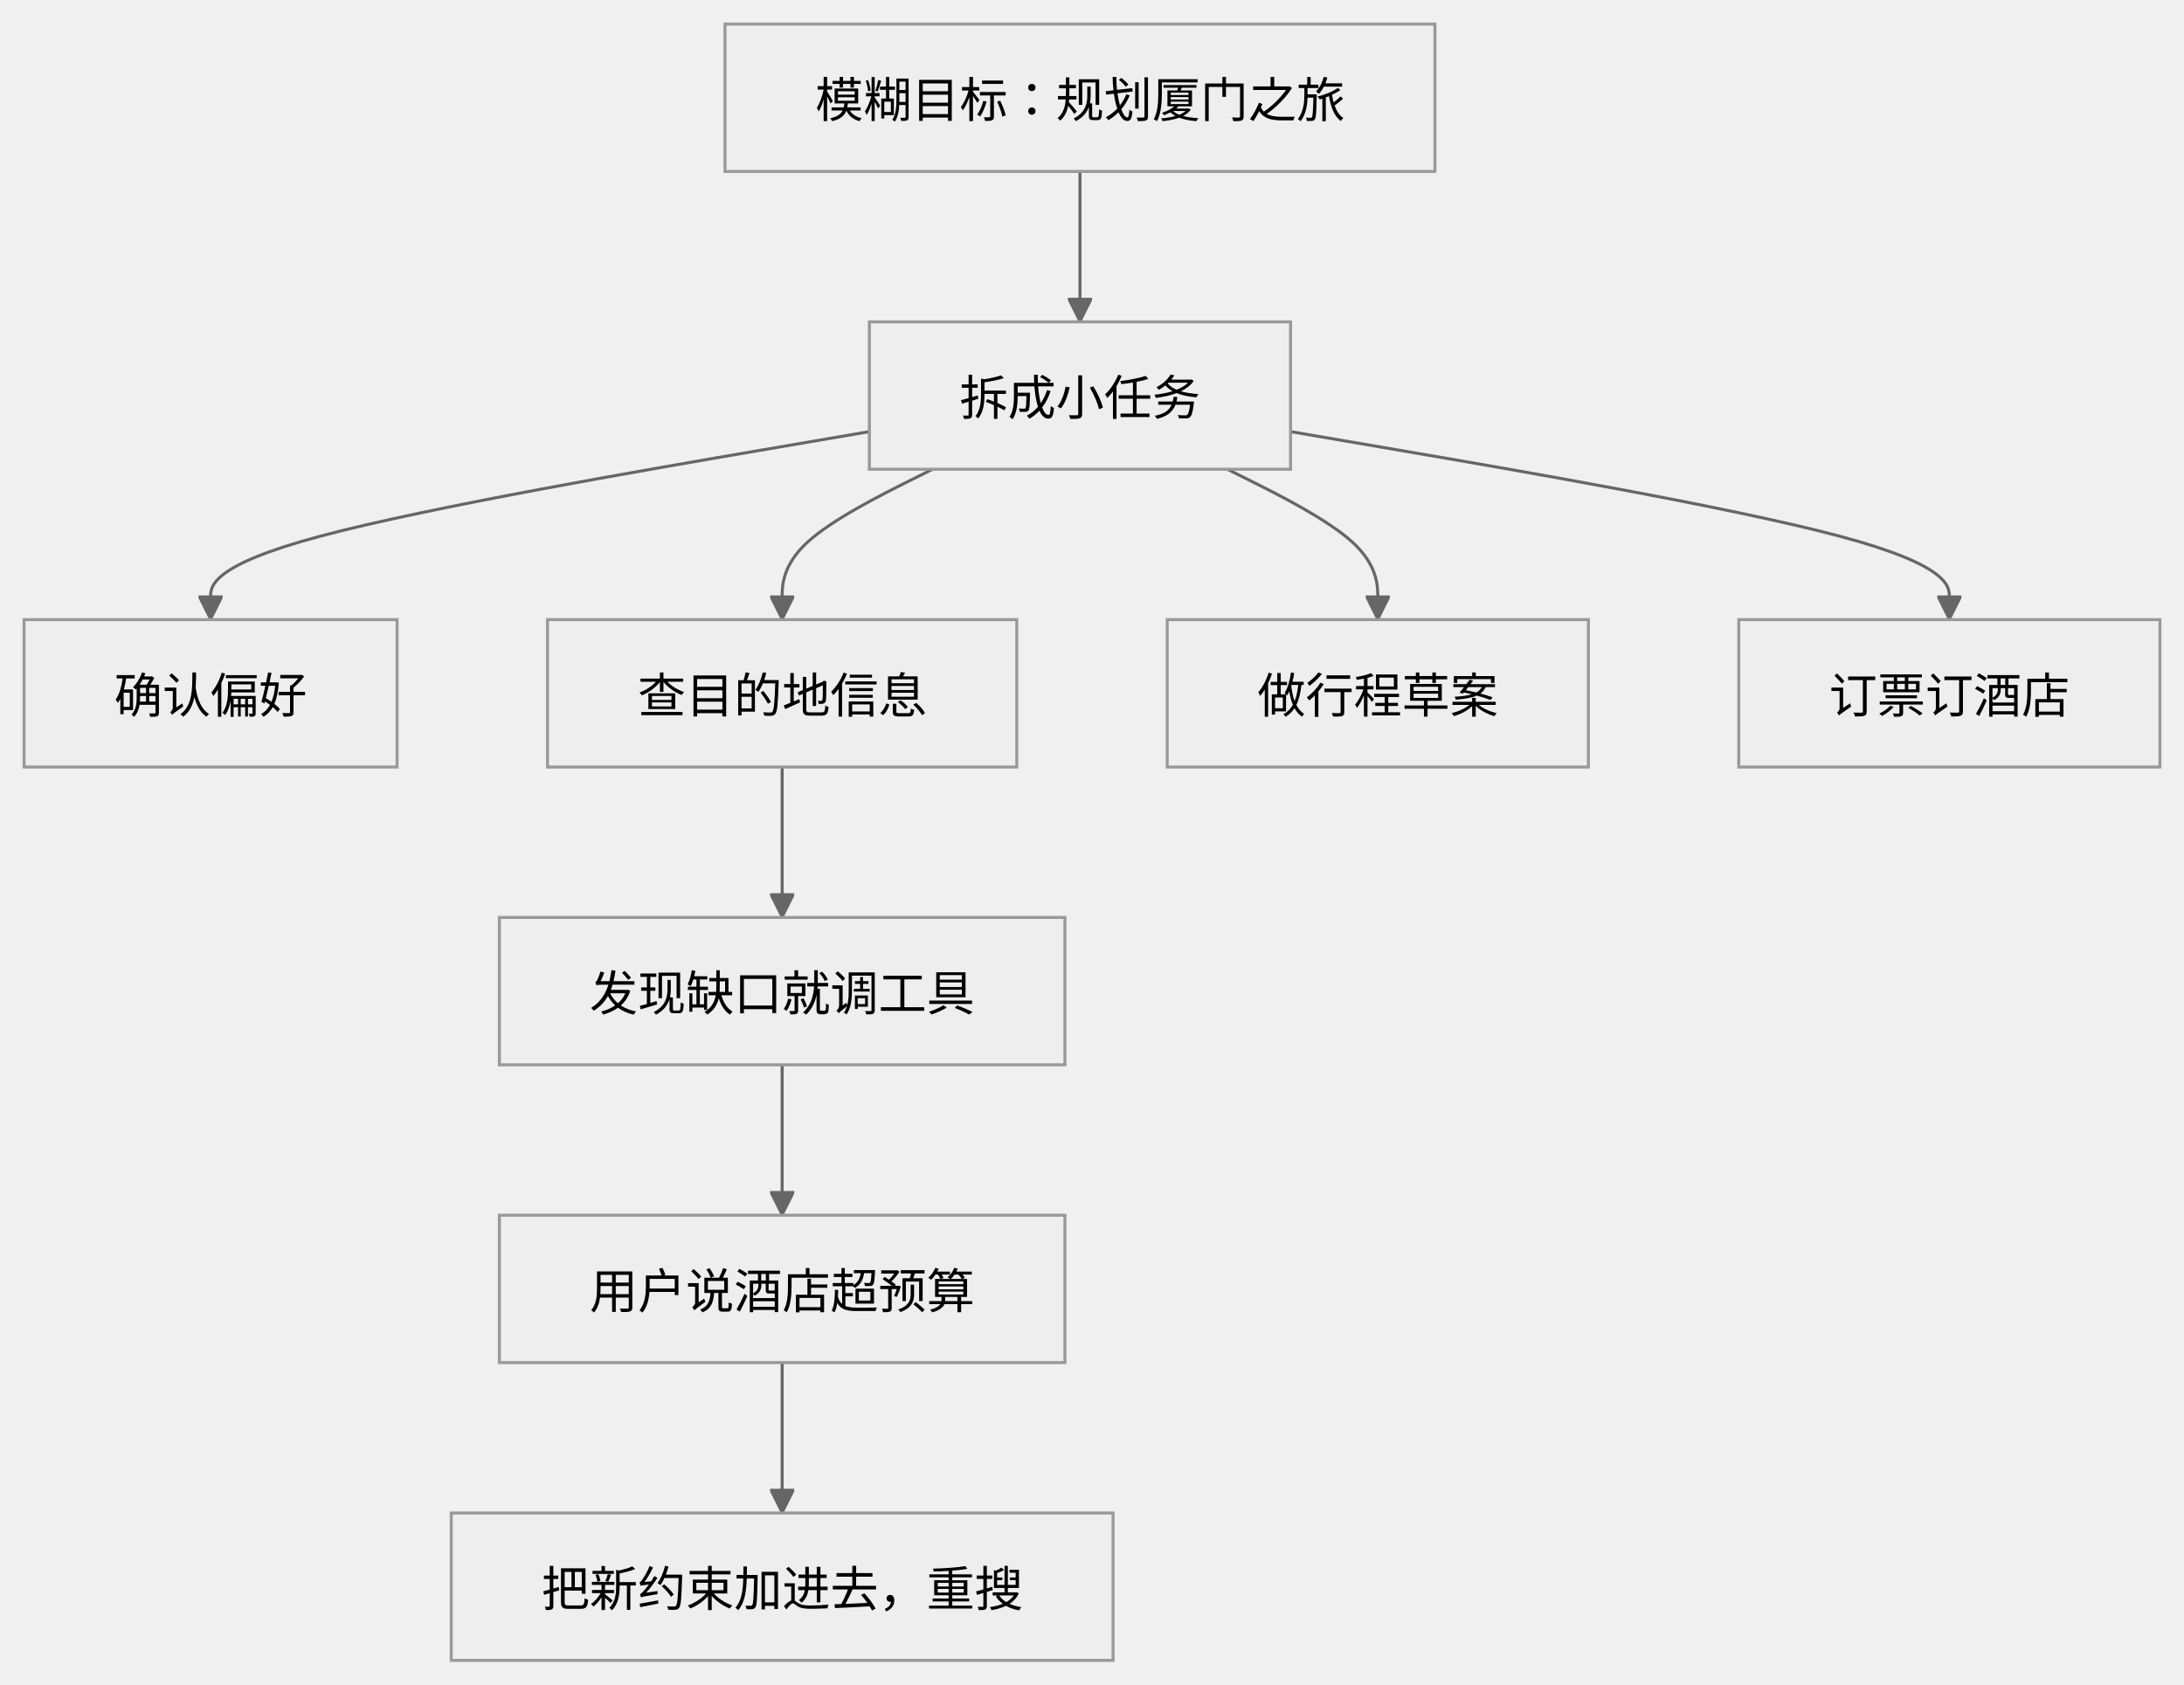
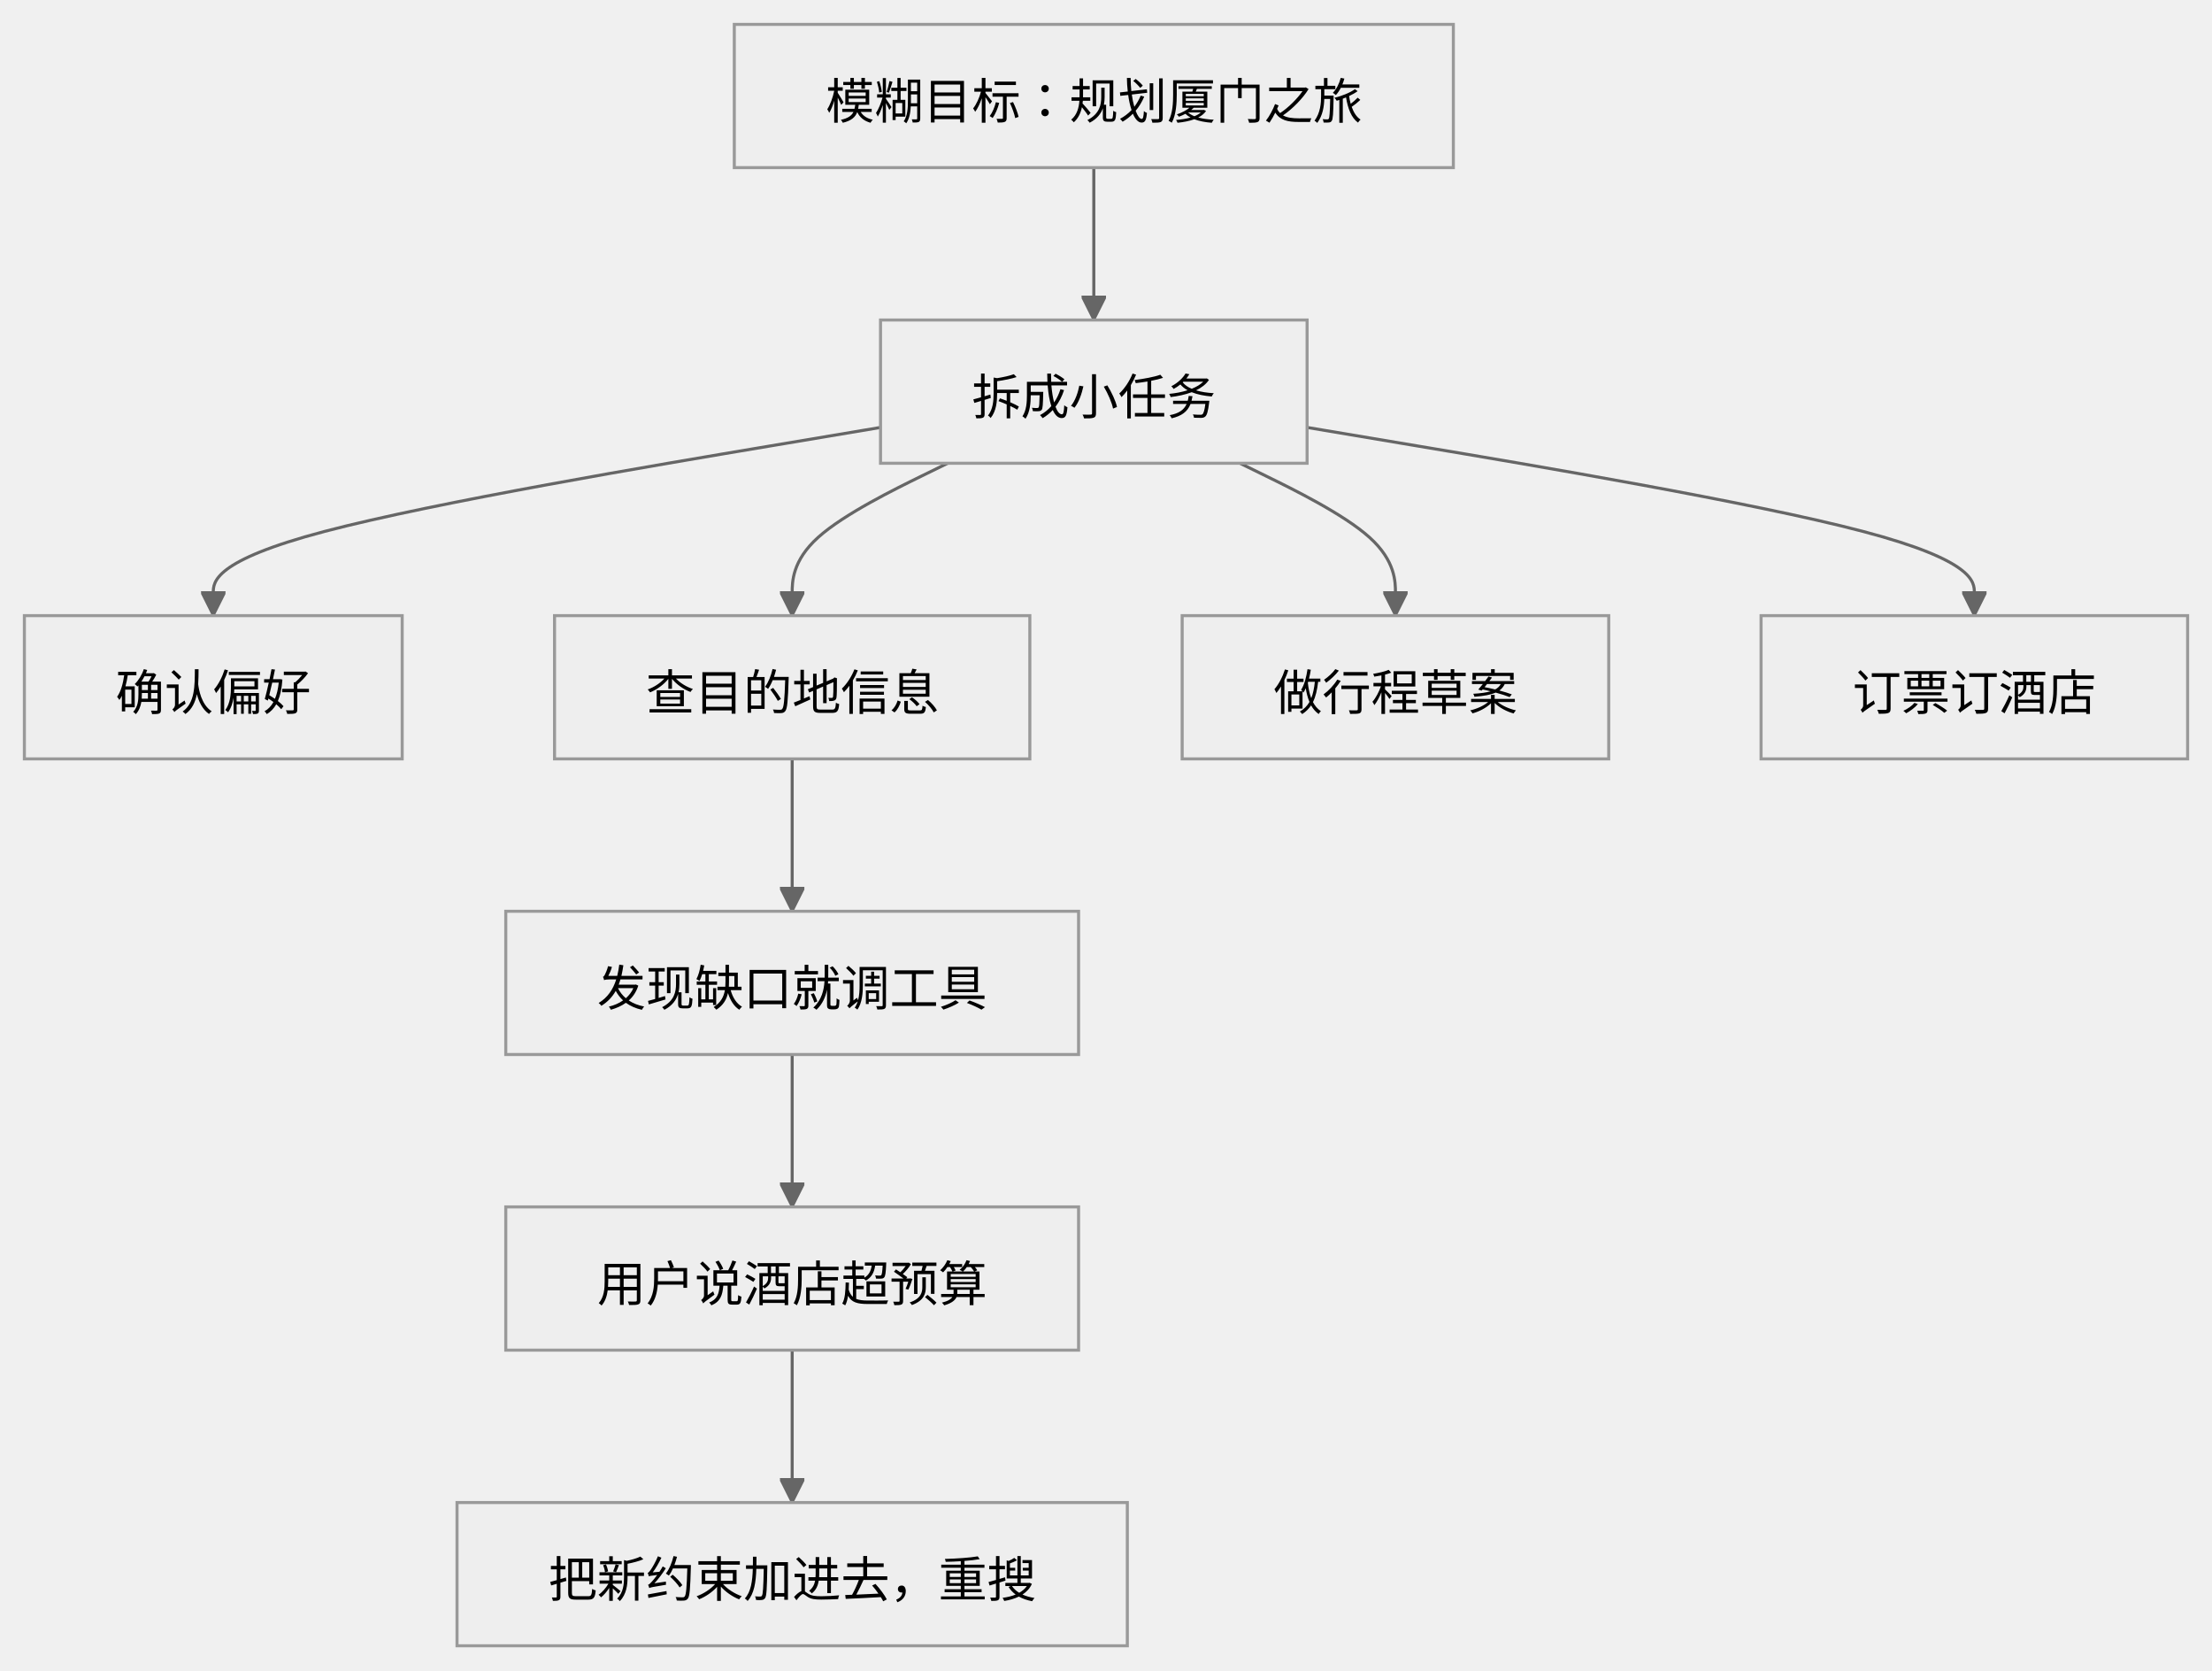
- <svg xmlns="http://www.w3.org/2000/svg" width="726" height="560" id="my-svg" class="flowchart" style="max-width: 726px; background-color: white;" viewBox="0 0 726 560" role="graphics-document document" aria-roledescription="flowchart-v2">
-   <style>#my-svg{font-family:"trebuchet ms",verdana,arial,sans-serif;font-size:16px;fill:#000000;}@keyframes edge-animation-frame{from{stroke-dashoffset:0;}}@keyframes dash{to{stroke-dashoffset:0;}}#my-svg .edge-animation-slow{stroke-dasharray:9,5!important;stroke-dashoffset:900;animation:dash 50s linear infinite;stroke-linecap:round;}#my-svg .edge-animation-fast{stroke-dasharray:9,5!important;stroke-dashoffset:900;animation:dash 20s linear infinite;stroke-linecap:round;}#my-svg .error-icon{fill:#552222;}#my-svg .error-text{fill:#552222;stroke:#552222;}#my-svg .edge-thickness-normal{stroke-width:1px;}#my-svg .edge-thickness-thick{stroke-width:3.5px;}#my-svg .edge-pattern-solid{stroke-dasharray:0;}#my-svg .edge-thickness-invisible{stroke-width:0;fill:none;}#my-svg .edge-pattern-dashed{stroke-dasharray:3;}#my-svg .edge-pattern-dotted{stroke-dasharray:2;}#my-svg .marker{fill:#666;stroke:#666;}#my-svg .marker.cross{stroke:#666;}#my-svg svg{font-family:"trebuchet ms",verdana,arial,sans-serif;font-size:16px;}#my-svg p{margin:0;}#my-svg .label{font-family:"trebuchet ms",verdana,arial,sans-serif;color:#000000;}#my-svg .cluster-label text{fill:#333;}#my-svg .cluster-label span{color:#333;}#my-svg .cluster-label span p{background-color:transparent;}#my-svg .label text,#my-svg span{fill:#000000;color:#000000;}#my-svg .node rect,#my-svg .node circle,#my-svg .node ellipse,#my-svg .node polygon,#my-svg .node path{fill:#eee;stroke:#999;stroke-width:1px;}#my-svg .rough-node .label text,#my-svg .node .label text,#my-svg .image-shape .label,#my-svg .icon-shape .label{text-anchor:middle;}#my-svg .node .katex path{fill:#000;stroke:#000;stroke-width:1px;}#my-svg .rough-node .label,#my-svg .node .label,#my-svg .image-shape .label,#my-svg .icon-shape .label{text-align:center;}#my-svg .node.clickable{cursor:pointer;}#my-svg .root .anchor path{fill:#666!important;stroke-width:0;stroke:#666;}#my-svg .arrowheadPath{fill:#333333;}#my-svg .edgePath .path{stroke:#666;stroke-width:1px;}#my-svg .flowchart-link{stroke:#666;fill:none;}#my-svg .edgeLabel{background-color:white;text-align:center;}#my-svg .edgeLabel p{background-color:white;}#my-svg .edgeLabel rect{opacity:0.5;background-color:white;fill:white;}#my-svg .labelBkg{background-color:rgba(255, 255, 255, 0.5);}#my-svg .cluster rect{fill:hsl(0, 0%, 98.922%);stroke:#707070;stroke-width:1px;}#my-svg .cluster text{fill:#333;}#my-svg .cluster span{color:#333;}#my-svg div.mermaidTooltip{position:absolute;text-align:center;max-width:200px;padding:2px;font-family:"trebuchet ms",verdana,arial,sans-serif;font-size:12px;background:hsl(-160, 0%, 93.333%);border:1px solid #707070;border-radius:2px;pointer-events:none;z-index:100;}#my-svg .flowchartTitleText{text-anchor:middle;font-size:18px;fill:#000000;}#my-svg rect.text{fill:none;stroke-width:0;}#my-svg .icon-shape,#my-svg .image-shape{background-color:white;text-align:center;}#my-svg .icon-shape p,#my-svg .image-shape p{background-color:white;padding:2px;}#my-svg .icon-shape .label rect,#my-svg .image-shape .label rect{opacity:0.5;background-color:white;fill:white;}#my-svg .label-icon{display:inline-block;height:1em;overflow:visible;vertical-align:-0.125em;}#my-svg .node .label-icon path{fill:currentColor;stroke:revert;stroke-width:revert;}#my-svg .node .neo-node{stroke:#999;}#my-svg [data-look="neo"].node rect,#my-svg [data-look="neo"].cluster rect,#my-svg [data-look="neo"].node polygon{stroke:url(#my-svg-gradient);filter:drop-shadow( 1px 2px 2px rgba(185,185,185,1));}#my-svg [data-look="neo"].node path{stroke:url(#my-svg-gradient);stroke-width:1px;}#my-svg [data-look="neo"].node .outer-path{filter:drop-shadow( 1px 2px 2px rgba(185,185,185,1));}#my-svg [data-look="neo"].node .neo-line path{stroke:#999;filter:none;}#my-svg [data-look="neo"].node circle{stroke:url(#my-svg-gradient);filter:drop-shadow( 1px 2px 2px rgba(185,185,185,1));}#my-svg [data-look="neo"].node circle .state-start{fill:#000000;}#my-svg [data-look="neo"].icon-shape .icon{fill:url(#my-svg-gradient);filter:drop-shadow( 1px 2px 2px rgba(185,185,185,1));}#my-svg [data-look="neo"].icon-shape .icon-neo path{stroke:url(#my-svg-gradient);filter:drop-shadow( 1px 2px 2px rgba(185,185,185,1));}#my-svg :root{--mermaid-font-family:"trebuchet ms",verdana,arial,sans-serif;}</style>
+ <svg xmlns="http://www.w3.org/2000/svg" width="726" height="548" id="my-svg" class="flowchart" style="max-width: 726px; background-color: white;" viewBox="0 0 726 548" role="graphics-document document" aria-roledescription="flowchart-v2">
+   <style>#my-svg{font-family:"trebuchet ms",verdana,arial,sans-serif;font-size:16px;fill:#000000;}@keyframes edge-animation-frame{from{stroke-dashoffset:0;}}@keyframes dash{to{stroke-dashoffset:0;}}#my-svg .edge-animation-slow{stroke-dasharray:9,5!important;stroke-dashoffset:900;animation:dash 50s linear infinite;stroke-linecap:round;}#my-svg .edge-animation-fast{stroke-dasharray:9,5!important;stroke-dashoffset:900;animation:dash 20s linear infinite;stroke-linecap:round;}#my-svg .error-icon{fill:#552222;}#my-svg .error-text{fill:#552222;stroke:#552222;}#my-svg .edge-thickness-normal{stroke-width:1px;}#my-svg .edge-thickness-thick{stroke-width:3.5px;}#my-svg .edge-pattern-solid{stroke-dasharray:0;}#my-svg .edge-thickness-invisible{stroke-width:0;fill:none;}#my-svg .edge-pattern-dashed{stroke-dasharray:3;}#my-svg .edge-pattern-dotted{stroke-dasharray:2;}#my-svg .marker{fill:#666;stroke:#666;}#my-svg .marker.cross{stroke:#666;}#my-svg svg{font-family:"trebuchet ms",verdana,arial,sans-serif;font-size:16px;}#my-svg p{margin:0;}#my-svg .label{font-family:"trebuchet ms",verdana,arial,sans-serif;color:#000000;}#my-svg .cluster-label text{fill:#333;}#my-svg .cluster-label span{color:#333;}#my-svg .cluster-label span p{background-color:transparent;}#my-svg .label text,#my-svg span{fill:#000000;color:#000000;}#my-svg .node rect,#my-svg .node circle,#my-svg .node ellipse,#my-svg .node polygon,#my-svg .node path{fill:#eee;stroke:#999;stroke-width:1px;}#my-svg .rough-node .label text,#my-svg .node .label text,#my-svg .image-shape .label,#my-svg .icon-shape .label{text-anchor:middle;}#my-svg .node .katex path{fill:#000;stroke:#000;stroke-width:1px;}#my-svg .rough-node .label,#my-svg .node .label,#my-svg .image-shape .label,#my-svg .icon-shape .label{text-align:center;}#my-svg .node.clickable{cursor:pointer;}#my-svg .root .anchor path{fill:#666!important;stroke-width:0;stroke:#666;}#my-svg .arrowheadPath{fill:#333333;}#my-svg .edgePath .path{stroke:#666;stroke-width:1px;}#my-svg .flowchart-link{stroke:#666;fill:none;}#my-svg .edgeLabel{background-color:white;text-align:center;}#my-svg .edgeLabel p{background-color:white;}#my-svg .edgeLabel rect{opacity:0.5;background-color:white;fill:white;}#my-svg .labelBkg{background-color:rgba(255, 255, 255, 0.5);}#my-svg .cluster rect{fill:hsl(0, 0%, 98.922%);stroke:#707070;stroke-width:1px;}#my-svg .cluster text{fill:#333;}#my-svg .cluster span{color:#333;}#my-svg div.mermaidTooltip{position:absolute;text-align:center;max-width:200px;padding:2px;font-family:"trebuchet ms",verdana,arial,sans-serif;font-size:12px;background:hsl(-160, 0%, 93.333%);border:1px solid #707070;border-radius:2px;pointer-events:none;z-index:100;}#my-svg .flowchartTitleText{text-anchor:middle;font-size:18px;fill:#000000;}#my-svg rect.text{fill:none;stroke-width:0;}#my-svg .icon-shape,#my-svg .image-shape{background-color:white;text-align:center;}#my-svg .icon-shape p,#my-svg .image-shape p{background-color:white;padding:2px;}#my-svg .icon-shape .label rect,#my-svg .image-shape .label rect{opacity:0.5;background-color:white;fill:white;}#my-svg .label-icon{display:inline-block;height:1em;overflow:visible;vertical-align:-0.125em;}#my-svg .node .label-icon path{fill:currentColor;stroke:revert;stroke-width:revert;}#my-svg .node .neo-node{stroke:#999;}#my-svg [data-look="neo"].node rect,#my-svg [data-look="neo"].cluster rect,#my-svg [data-look="neo"].node polygon{stroke:url(#my-svg-gradient);filter:drop-shadow( 1px 2px 2px rgba(185,185,185,1));}#my-svg [data-look="neo"].swimlane.cluster rect{filter:none;}#my-svg [data-look="neo"].node path{stroke:url(#my-svg-gradient);stroke-width:1px;}#my-svg [data-look="neo"].node .outer-path{filter:drop-shadow( 1px 2px 2px rgba(185,185,185,1));}#my-svg [data-look="neo"].node .neo-line path{stroke:#999;filter:none;}#my-svg [data-look="neo"].node circle{stroke:url(#my-svg-gradient);filter:drop-shadow( 1px 2px 2px rgba(185,185,185,1));}#my-svg [data-look="neo"].node circle .state-start{fill:#000000;}#my-svg [data-look="neo"].icon-shape .icon{fill:url(#my-svg-gradient);filter:drop-shadow( 1px 2px 2px rgba(185,185,185,1));}#my-svg [data-look="neo"].icon-shape .icon-neo path{stroke:url(#my-svg-gradient);filter:drop-shadow( 1px 2px 2px rgba(185,185,185,1));}#my-svg :root{--mermaid-font-family:"trebuchet ms",verdana,arial,sans-serif;}</style>
  <g>
    <marker id="my-svg_flowchart-v2-pointEnd" class="marker flowchart-v2" viewBox="0 0 10 10" refX="5" refY="5" markerUnits="userSpaceOnUse" markerWidth="8" markerHeight="8" orient="auto">
      <path d="M 0 0 L 10 5 L 0 10 z" class="arrowMarkerPath" style="stroke-width: 1; stroke-dasharray: 1, 0;" />
    </marker>
    <marker id="my-svg_flowchart-v2-pointStart" class="marker flowchart-v2" viewBox="0 0 10 10" refX="4.5" refY="5" markerUnits="userSpaceOnUse" markerWidth="8" markerHeight="8" orient="auto">
      <path d="M 0 5 L 10 10 L 10 0 z" class="arrowMarkerPath" style="stroke-width: 1; stroke-dasharray: 1, 0;" />
    </marker>
    <marker id="my-svg_flowchart-v2-pointEnd-margin" class="marker flowchart-v2" viewBox="0 0 11.5 14" refX="11.5" refY="7" markerUnits="userSpaceOnUse" markerWidth="10.5" markerHeight="14" orient="auto">
      <path d="M 0 0 L 11.5 7 L 0 14 z" class="arrowMarkerPath" style="stroke-width: 0; stroke-dasharray: 1, 0;" />
    </marker>
    <marker id="my-svg_flowchart-v2-pointStart-margin" class="marker flowchart-v2" viewBox="0 0 11.5 14" refX="1" refY="7" markerUnits="userSpaceOnUse" markerWidth="11.5" markerHeight="14" orient="auto">
      <polygon points="0,7 11.5,14 11.5,0" class="arrowMarkerPath" style="stroke-width: 0; stroke-dasharray: 1, 0;" />
    </marker>
    <marker id="my-svg_flowchart-v2-circleEnd" class="marker flowchart-v2" viewBox="0 0 10 10" refX="11" refY="5" markerUnits="userSpaceOnUse" markerWidth="11" markerHeight="11" orient="auto">
      <circle cx="5" cy="5" r="5" class="arrowMarkerPath" style="stroke-width: 1; stroke-dasharray: 1, 0;" />
    </marker>
    <marker id="my-svg_flowchart-v2-circleStart" class="marker flowchart-v2" viewBox="0 0 10 10" refX="-1" refY="5" markerUnits="userSpaceOnUse" markerWidth="11" markerHeight="11" orient="auto">
      <circle cx="5" cy="5" r="5" class="arrowMarkerPath" style="stroke-width: 1; stroke-dasharray: 1, 0;" />
    </marker>
    <marker id="my-svg_flowchart-v2-circleEnd-margin" class="marker flowchart-v2" viewBox="0 0 10 10" refY="5" refX="12.25" markerUnits="userSpaceOnUse" markerWidth="14" markerHeight="14" orient="auto">
      <circle cx="5" cy="5" r="5" class="arrowMarkerPath" style="stroke-width: 0; stroke-dasharray: 1, 0;" />
    </marker>
    <marker id="my-svg_flowchart-v2-circleStart-margin" class="marker flowchart-v2" viewBox="0 0 10 10" refX="-2" refY="5" markerUnits="userSpaceOnUse" markerWidth="14" markerHeight="14" orient="auto">
      <circle cx="5" cy="5" r="5" class="arrowMarkerPath" style="stroke-width: 0; stroke-dasharray: 1, 0;" />
    </marker>
    <marker id="my-svg_flowchart-v2-crossEnd" class="marker cross flowchart-v2" viewBox="0 0 11 11" refX="12" refY="5.2" markerUnits="userSpaceOnUse" markerWidth="11" markerHeight="11" orient="auto">
      <path d="M 1,1 l 9,9 M 10,1 l -9,9" class="arrowMarkerPath" style="stroke-width: 2; stroke-dasharray: 1, 0;" />
    </marker>
    <marker id="my-svg_flowchart-v2-crossStart" class="marker cross flowchart-v2" viewBox="0 0 11 11" refX="-1" refY="5.2" markerUnits="userSpaceOnUse" markerWidth="11" markerHeight="11" orient="auto">
      <path d="M 1,1 l 9,9 M 10,1 l -9,9" class="arrowMarkerPath" style="stroke-width: 2; stroke-dasharray: 1, 0;" />
    </marker>
    <marker id="my-svg_flowchart-v2-crossEnd-margin" class="marker cross flowchart-v2" viewBox="0 0 15 15" refX="17.7" refY="7.5" markerUnits="userSpaceOnUse" markerWidth="12" markerHeight="12" orient="auto">
      <path d="M 1,1 L 14,14 M 1,14 L 14,1" class="arrowMarkerPath" style="stroke-width: 2.5;" />
    </marker>
    <marker id="my-svg_flowchart-v2-crossStart-margin" class="marker cross flowchart-v2" viewBox="0 0 15 15" refX="-3.5" refY="7.5" markerUnits="userSpaceOnUse" markerWidth="12" markerHeight="12" orient="auto">
      <path d="M 1,1 L 14,14 M 1,14 L 14,1" class="arrowMarkerPath" style="stroke-width: 2.5; stroke-dasharray: 1, 0;" />
    </marker>
    <g class="root">
      <g class="clusters" />
      <g class="edgePaths">
-         <path d="M359,57L359,61.167C359,65.333,359,73.667,359,81.333C359,89,359,96,359,99.5L359,103" id="my-svg-L_G_P_0" class="edge-thickness-normal edge-pattern-solid edge-thickness-normal edge-pattern-solid flowchart-link" style=";" data-edge="true" data-et="edge" data-id="L_G_P_0" data-points="W3sieCI6MzU5LCJ5Ijo1N30seyJ4IjozNTksInkiOjgyfSx7IngiOjM1OSwieSI6MTA3fV0=" data-look="classic" marker-end="url(#my-svg_flowchart-v2-pointEnd)" />
-         <path d="M289,143.49L252.5,149.741C216,155.993,143,168.497,106.5,178.248C70,188,70,195,70,198.5L70,202" id="my-svg-L_P_P1_0" class="edge-thickness-normal edge-pattern-solid edge-thickness-normal edge-pattern-solid flowchart-link" style=";" data-edge="true" data-et="edge" data-id="L_P_P1_0" data-points="W3sieCI6Mjg5LCJ5IjoxNDMuNDg5NjE5Mzc3MTYyNjN9LHsieCI6NzAsInkiOjE4MX0seyJ4Ijo3MCwieSI6MjA2fV0=" data-look="classic" marker-end="url(#my-svg_flowchart-v2-pointEnd)" />
-         <path d="M310,156L301.667,160.167C293.333,164.333,276.667,172.667,268.333,180.333C260,188,260,195,260,198.5L260,202" id="my-svg-L_P_P2_0" class="edge-thickness-normal edge-pattern-solid edge-thickness-normal edge-pattern-solid flowchart-link" style=";" data-edge="true" data-et="edge" data-id="L_P_P2_0" data-points="W3sieCI6MzEwLCJ5IjoxNTZ9LHsieCI6MjYwLCJ5IjoxODF9LHsieCI6MjYwLCJ5IjoyMDZ9XQ==" data-look="classic" marker-end="url(#my-svg_flowchart-v2-pointEnd)" />
-         <path d="M408,156L416.333,160.167C424.667,164.333,441.333,172.667,449.667,180.333C458,188,458,195,458,198.5L458,202" id="my-svg-L_P_P3_0" class="edge-thickness-normal edge-pattern-solid edge-thickness-normal edge-pattern-solid flowchart-link" style=";" data-edge="true" data-et="edge" data-id="L_P_P3_0" data-points="W3sieCI6NDA4LCJ5IjoxNTZ9LHsieCI6NDU4LCJ5IjoxODF9LHsieCI6NDU4LCJ5IjoyMDZ9XQ==" data-look="classic" marker-end="url(#my-svg_flowchart-v2-pointEnd)" />
-         <path d="M429,143.49L465.5,149.741C502,155.993,575,168.497,611.5,178.248C648,188,648,195,648,198.5L648,202" id="my-svg-L_P_P4_0" class="edge-thickness-normal edge-pattern-solid edge-thickness-normal edge-pattern-solid flowchart-link" style=";" data-edge="true" data-et="edge" data-id="L_P_P4_0" data-points="W3sieCI6NDI5LCJ5IjoxNDMuNDg5NjE5Mzc3MTYyNjN9LHsieCI6NjQ4LCJ5IjoxODF9LHsieCI6NjQ4LCJ5IjoyMDZ9XQ==" data-look="classic" marker-end="url(#my-svg_flowchart-v2-pointEnd)" />
-         <path d="M260,255L260,259.167C260,263.333,260,271.667,260,279.333C260,287,260,294,260,297.5L260,301" id="my-svg-L_P2_T_0" class="edge-thickness-normal edge-pattern-solid edge-thickness-normal edge-pattern-solid flowchart-link" style=";" data-edge="true" data-et="edge" data-id="L_P2_T_0" data-points="W3sieCI6MjYwLCJ5IjoyNTV9LHsieCI6MjYwLCJ5IjoyODB9LHsieCI6MjYwLCJ5IjozMDV9XQ==" data-look="classic" marker-end="url(#my-svg_flowchart-v2-pointEnd)" />
-         <path d="M260,354L260,358.167C260,362.333,260,370.667,260,378.333C260,386,260,393,260,396.5L260,400" id="my-svg-L_T_F_0" class="edge-thickness-normal edge-pattern-solid edge-thickness-normal edge-pattern-solid flowchart-link" style=";" data-edge="true" data-et="edge" data-id="L_T_F_0" data-points="W3sieCI6MjYwLCJ5IjozNTR9LHsieCI6MjYwLCJ5IjozNzl9LHsieCI6MjYwLCJ5Ijo0MDR9XQ==" data-look="classic" marker-end="url(#my-svg_flowchart-v2-pointEnd)" />
-         <path d="M260,453L260,457.167C260,461.333,260,469.667,260,477.333C260,485,260,492,260,495.5L260,499" id="my-svg-L_F_R_0" class="edge-thickness-normal edge-pattern-solid edge-thickness-normal edge-pattern-solid flowchart-link" style=";" data-edge="true" data-et="edge" data-id="L_F_R_0" data-points="W3sieCI6MjYwLCJ5Ijo0NTN9LHsieCI6MjYwLCJ5Ijo0Nzh9LHsieCI6MjYwLCJ5Ijo1MDN9XQ==" data-look="classic" marker-end="url(#my-svg_flowchart-v2-pointEnd)" />
+         <path d="M359,55L359,59.167C359,63.333,359,71.667,359,79.333C359,87,359,94,359,97.5L359,101" id="my-svg-L_G_P_0" class="edge-thickness-normal edge-pattern-solid edge-thickness-normal edge-pattern-solid flowchart-link" style=";" data-edge="true" data-et="edge" data-id="L_G_P_0" data-points="W3sieCI6MzU5LCJ5Ijo1NX0seyJ4IjozNTksInkiOjgwfSx7IngiOjM1OSwieSI6MTA1fV0=" data-look="classic" marker-end="url(#my-svg_flowchart-v2-pointEnd)" />
+         <path d="M289,140.247L252.5,146.373C216,152.498,143,164.749,106.5,174.375C70,184,70,191,70,194.5L70,198" id="my-svg-L_P_P1_0" class="edge-thickness-normal edge-pattern-solid edge-thickness-normal edge-pattern-solid flowchart-link" style=";" data-edge="true" data-et="edge" data-id="L_P_P1_0" data-points="W3sieCI6Mjg5LCJ5IjoxNDAuMjQ3NDA0ODQ0MjkwNjZ9LHsieCI6NzAsInkiOjE3N30seyJ4Ijo3MCwieSI6MjAyfV0=" data-look="classic" marker-end="url(#my-svg_flowchart-v2-pointEnd)" />
+         <path d="M311.031,152L302.526,156.167C294.021,160.333,277.01,168.667,268.505,176.333C260,184,260,191,260,194.5L260,198" id="my-svg-L_P_P2_0" class="edge-thickness-normal edge-pattern-solid edge-thickness-normal edge-pattern-solid flowchart-link" style=";" data-edge="true" data-et="edge" data-id="L_P_P2_0" data-points="W3sieCI6MzExLjAzMDkyNzgzNTA1MTU2LCJ5IjoxNTJ9LHsieCI6MjYwLCJ5IjoxNzd9LHsieCI6MjYwLCJ5IjoyMDJ9XQ==" data-look="classic" marker-end="url(#my-svg_flowchart-v2-pointEnd)" />
+         <path d="M406.969,152L415.474,156.167C423.979,160.333,440.99,168.667,449.495,176.333C458,184,458,191,458,194.5L458,198" id="my-svg-L_P_P3_0" class="edge-thickness-normal edge-pattern-solid edge-thickness-normal edge-pattern-solid flowchart-link" style=";" data-edge="true" data-et="edge" data-id="L_P_P3_0" data-points="W3sieCI6NDA2Ljk2OTA3MjE2NDk0ODQ0LCJ5IjoxNTJ9LHsieCI6NDU4LCJ5IjoxNzd9LHsieCI6NDU4LCJ5IjoyMDJ9XQ==" data-look="classic" marker-end="url(#my-svg_flowchart-v2-pointEnd)" />
+         <path d="M429,140.247L465.5,146.373C502,152.498,575,164.749,611.5,174.375C648,184,648,191,648,194.5L648,198" id="my-svg-L_P_P4_0" class="edge-thickness-normal edge-pattern-solid edge-thickness-normal edge-pattern-solid flowchart-link" style=";" data-edge="true" data-et="edge" data-id="L_P_P4_0" data-points="W3sieCI6NDI5LCJ5IjoxNDAuMjQ3NDA0ODQ0MjkwNjZ9LHsieCI6NjQ4LCJ5IjoxNzd9LHsieCI6NjQ4LCJ5IjoyMDJ9XQ==" data-look="classic" marker-end="url(#my-svg_flowchart-v2-pointEnd)" />
+         <path d="M260,249L260,253.167C260,257.333,260,265.667,260,273.333C260,281,260,288,260,291.5L260,295" id="my-svg-L_P2_T_0" class="edge-thickness-normal edge-pattern-solid edge-thickness-normal edge-pattern-solid flowchart-link" style=";" data-edge="true" data-et="edge" data-id="L_P2_T_0" data-points="W3sieCI6MjYwLCJ5IjoyNDl9LHsieCI6MjYwLCJ5IjoyNzR9LHsieCI6MjYwLCJ5IjoyOTl9XQ==" data-look="classic" marker-end="url(#my-svg_flowchart-v2-pointEnd)" />
+         <path d="M260,346L260,350.167C260,354.333,260,362.667,260,370.333C260,378,260,385,260,388.5L260,392" id="my-svg-L_T_F_0" class="edge-thickness-normal edge-pattern-solid edge-thickness-normal edge-pattern-solid flowchart-link" style=";" data-edge="true" data-et="edge" data-id="L_T_F_0" data-points="W3sieCI6MjYwLCJ5IjozNDZ9LHsieCI6MjYwLCJ5IjozNzF9LHsieCI6MjYwLCJ5IjozOTZ9XQ==" data-look="classic" marker-end="url(#my-svg_flowchart-v2-pointEnd)" />
+         <path d="M260,443L260,447.167C260,451.333,260,459.667,260,467.333C260,475,260,482,260,485.5L260,489" id="my-svg-L_F_R_0" class="edge-thickness-normal edge-pattern-solid edge-thickness-normal edge-pattern-solid flowchart-link" style=";" data-edge="true" data-et="edge" data-id="L_F_R_0" data-points="W3sieCI6MjYwLCJ5Ijo0NDN9LHsieCI6MjYwLCJ5Ijo0Njh9LHsieCI6MjYwLCJ5Ijo0OTN9XQ==" data-look="classic" marker-end="url(#my-svg_flowchart-v2-pointEnd)" />
      </g>
      <g class="edgeLabels">
        <g class="edgeLabel">
          <g class="label" data-id="L_G_P_0" transform="translate(0, 0)">
            <text y="-10.1" text-anchor="middle">
              <tspan class="text-outer-tspan row" x="0" y="-0.1em" dy="1.1em" text-anchor="middle" />
            </text>
          </g>
        </g>
        <g>
          <rect class="background" style="stroke: none" />
        </g>
        <g class="edgeLabel">
          <g class="label" data-id="L_P_P1_0" transform="translate(0, 0)">
            <text y="-10.1" text-anchor="middle">
              <tspan class="text-outer-tspan row" x="0" y="-0.1em" dy="1.1em" text-anchor="middle" />
            </text>
          </g>
        </g>
        <g>
          <rect class="background" style="stroke: none" />
        </g>
        <g class="edgeLabel">
          <g class="label" data-id="L_P_P2_0" transform="translate(0, 0)">
            <text y="-10.1" text-anchor="middle">
              <tspan class="text-outer-tspan row" x="0" y="-0.1em" dy="1.1em" text-anchor="middle" />
            </text>
          </g>
        </g>
        <g>
          <rect class="background" style="stroke: none" />
        </g>
        <g class="edgeLabel">
          <g class="label" data-id="L_P_P3_0" transform="translate(0, 0)">
            <text y="-10.1" text-anchor="middle">
              <tspan class="text-outer-tspan row" x="0" y="-0.1em" dy="1.1em" text-anchor="middle" />
            </text>
          </g>
        </g>
        <g>
          <rect class="background" style="stroke: none" />
        </g>
        <g class="edgeLabel">
          <g class="label" data-id="L_P_P4_0" transform="translate(0, 0)">
            <text y="-10.1" text-anchor="middle">
              <tspan class="text-outer-tspan row" x="0" y="-0.1em" dy="1.1em" text-anchor="middle" />
            </text>
          </g>
        </g>
        <g>
          <rect class="background" style="stroke: none" />
        </g>
        <g class="edgeLabel">
          <g class="label" data-id="L_P2_T_0" transform="translate(0, 0)">
            <text y="-10.1" text-anchor="middle">
              <tspan class="text-outer-tspan row" x="0" y="-0.1em" dy="1.1em" text-anchor="middle" />
            </text>
          </g>
        </g>
        <g>
          <rect class="background" style="stroke: none" />
        </g>
        <g class="edgeLabel">
          <g class="label" data-id="L_T_F_0" transform="translate(0, 0)">
            <text y="-10.1" text-anchor="middle">
              <tspan class="text-outer-tspan row" x="0" y="-0.1em" dy="1.1em" text-anchor="middle" />
            </text>
          </g>
        </g>
        <g>
          <rect class="background" style="stroke: none" />
        </g>
        <g class="edgeLabel">
          <g class="label" data-id="L_F_R_0" transform="translate(0, 0)">
            <text y="-10.1" text-anchor="middle">
              <tspan class="text-outer-tspan row" x="0" y="-0.1em" dy="1.1em" text-anchor="middle" />
            </text>
          </g>
        </g>
        <g>
          <rect class="background" style="stroke: none" />
        </g>
      </g>
      <g class="nodes">
-         <g class="node default" id="my-svg-flowchart-G-0" data-look="classic" transform="translate(359, 32.5)">
-           <rect class="basic label-container" style="" x="-118" y="-24.5" width="236" height="49" />
-           <g class="label" style="" transform="translate(0, -9.5)">
+         <g class="node default" id="my-svg-flowchart-G-0" data-look="classic" transform="translate(359, 31.5)">
+           <rect class="basic label-container" style="" x="-118" y="-23.5" width="236" height="47" />
+           <g class="label" style="" transform="translate(0, -8.5)">
            <rect />
            <g>
              <rect class="background" style="stroke: none" />
              <text y="-10.1" style="">
                <tspan class="text-outer-tspan row" x="0" y="-0.1em" dy="1.1em">
                  <tspan font-style="normal" class="text-inner-tspan" font-weight="normal">模糊目标：规划厦门之旅</tspan>
                </tspan>
              </text>
            </g>
          </g>
        </g>
-         <g class="node default" id="my-svg-flowchart-P-1" data-look="classic" transform="translate(359, 131.5)">
-           <rect class="basic label-container" style="" x="-70" y="-24.5" width="140" height="49" />
-           <g class="label" style="" transform="translate(0, -9.5)">
+         <g class="node default" id="my-svg-flowchart-P-1" data-look="classic" transform="translate(359, 128.5)">
+           <rect class="basic label-container" style="" x="-70" y="-23.5" width="140" height="47" />
+           <g class="label" style="" transform="translate(0, -8.5)">
            <rect />
            <g>
              <rect class="background" style="stroke: none" />
              <text y="-10.1" style="">
                <tspan class="text-outer-tspan row" x="0" y="-0.1em" dy="1.1em">
                  <tspan font-style="normal" class="text-inner-tspan" font-weight="normal">拆成小任务</tspan>
                </tspan>
              </text>
            </g>
          </g>
        </g>
-         <g class="node default" id="my-svg-flowchart-P1-3" data-look="classic" transform="translate(70, 230.5)">
-           <rect class="basic label-container" style="" x="-62" y="-24.5" width="124" height="49" />
-           <g class="label" style="" transform="translate(0, -9.5)">
+         <g class="node default" id="my-svg-flowchart-P1-3" data-look="classic" transform="translate(70, 225.5)">
+           <rect class="basic label-container" style="" x="-62" y="-23.5" width="124" height="47" />
+           <g class="label" style="" transform="translate(0, -8.5)">
            <rect />
            <g>
              <rect class="background" style="stroke: none" />
              <text y="-10.1" style="">
                <tspan class="text-outer-tspan row" x="0" y="-0.1em" dy="1.1em">
                  <tspan font-style="normal" class="text-inner-tspan" font-weight="normal">确认偏好</tspan>
                </tspan>
              </text>
            </g>
          </g>
        </g>
-         <g class="node default" id="my-svg-flowchart-P2-5" data-look="classic" transform="translate(260, 230.5)">
-           <rect class="basic label-container" style="" x="-78" y="-24.5" width="156" height="49" />
-           <g class="label" style="" transform="translate(0, -9.5)">
+         <g class="node default" id="my-svg-flowchart-P2-5" data-look="classic" transform="translate(260, 225.5)">
+           <rect class="basic label-container" style="" x="-78" y="-23.5" width="156" height="47" />
+           <g class="label" style="" transform="translate(0, -8.5)">
            <rect />
            <g>
              <rect class="background" style="stroke: none" />
              <text y="-10.1" style="">
                <tspan class="text-outer-tspan row" x="0" y="-0.1em" dy="1.1em">
                  <tspan font-style="normal" class="text-inner-tspan" font-weight="normal">查目的地信息</tspan>
                </tspan>
              </text>
            </g>
          </g>
        </g>
-         <g class="node default" id="my-svg-flowchart-P3-7" data-look="classic" transform="translate(458, 230.5)">
-           <rect class="basic label-container" style="" x="-70" y="-24.5" width="140" height="49" />
-           <g class="label" style="" transform="translate(0, -9.5)">
+         <g class="node default" id="my-svg-flowchart-P3-7" data-look="classic" transform="translate(458, 225.5)">
+           <rect class="basic label-container" style="" x="-70" y="-23.5" width="140" height="47" />
+           <g class="label" style="" transform="translate(0, -8.5)">
            <rect />
            <g>
              <rect class="background" style="stroke: none" />
              <text y="-10.1" style="">
                <tspan class="text-outer-tspan row" x="0" y="-0.1em" dy="1.1em">
                  <tspan font-style="normal" class="text-inner-tspan" font-weight="normal">做行程草案</tspan>
                </tspan>
              </text>
            </g>
          </g>
        </g>
-         <g class="node default" id="my-svg-flowchart-P4-9" data-look="classic" transform="translate(648, 230.5)">
-           <rect class="basic label-container" style="" x="-70" y="-24.5" width="140" height="49" />
-           <g class="label" style="" transform="translate(0, -9.5)">
+         <g class="node default" id="my-svg-flowchart-P4-9" data-look="classic" transform="translate(648, 225.5)">
+           <rect class="basic label-container" style="" x="-70" y="-23.5" width="140" height="47" />
+           <g class="label" style="" transform="translate(0, -8.5)">
            <rect />
            <g>
              <rect class="background" style="stroke: none" />
              <text y="-10.1" style="">
                <tspan class="text-outer-tspan row" x="0" y="-0.1em" dy="1.1em">
                  <tspan font-style="normal" class="text-inner-tspan" font-weight="normal">订票订酒店</tspan>
                </tspan>
              </text>
            </g>
          </g>
        </g>
-         <g class="node default" id="my-svg-flowchart-T-11" data-look="classic" transform="translate(260, 329.5)">
-           <rect class="basic label-container" style="" x="-94" y="-24.5" width="188" height="49" />
-           <g class="label" style="" transform="translate(0, -9.5)">
+         <g class="node default" id="my-svg-flowchart-T-11" data-look="classic" transform="translate(260, 322.5)">
+           <rect class="basic label-container" style="" x="-94" y="-23.5" width="188" height="47" />
+           <g class="label" style="" transform="translate(0, -8.5)">
            <rect />
            <g>
              <rect class="background" style="stroke: none" />
              <text y="-10.1" style="">
                <tspan class="text-outer-tspan row" x="0" y="-0.1em" dy="1.1em">
                  <tspan font-style="normal" class="text-inner-tspan" font-weight="normal">发现缺口就调工具</tspan>
                </tspan>
              </text>
            </g>
          </g>
        </g>
-         <g class="node default" id="my-svg-flowchart-F-13" data-look="classic" transform="translate(260, 428.5)">
-           <rect class="basic label-container" style="" x="-94" y="-24.5" width="188" height="49" />
-           <g class="label" style="" transform="translate(0, -9.5)">
+         <g class="node default" id="my-svg-flowchart-F-13" data-look="classic" transform="translate(260, 419.5)">
+           <rect class="basic label-container" style="" x="-94" y="-23.5" width="188" height="47" />
+           <g class="label" style="" transform="translate(0, -8.5)">
            <rect />
            <g>
              <rect class="background" style="stroke: none" />
              <text y="-10.1" style="">
                <tspan class="text-outer-tspan row" x="0" y="-0.1em" dy="1.1em">
                  <tspan font-style="normal" class="text-inner-tspan" font-weight="normal">用户说酒店超预算</tspan>
                </tspan>
              </text>
            </g>
          </g>
        </g>
-         <g class="node default" id="my-svg-flowchart-R-15" data-look="classic" transform="translate(260, 527.5)">
-           <rect class="basic label-container" style="" x="-110" y="-24.5" width="220" height="49" />
-           <g class="label" style="" transform="translate(0, -9.5)">
+         <g class="node default" id="my-svg-flowchart-R-15" data-look="classic" transform="translate(260, 516.5)">
+           <rect class="basic label-container" style="" x="-110" y="-23.5" width="220" height="47" />
+           <g class="label" style="" transform="translate(0, -8.5)">
            <rect />
            <g>
              <rect class="background" style="stroke: none" />
              <text y="-10.1" style="">
                <tspan class="text-outer-tspan row" x="0" y="-0.1em" dy="1.1em">
                  <tspan font-style="normal" class="text-inner-tspan" font-weight="normal">把新约束加进去，重搜</tspan>
                </tspan>
              </text>
            </g>
          </g>
        </g>
      </g>
    </g>
  </g>
  <defs>
    <filter id="my-svg-drop-shadow" height="130%" width="130%">
      <feDropShadow dx="4" dy="4" stdDeviation="0" flood-opacity="0.06" flood-color="#000000" />
    </filter>
  </defs>
  <defs>
    <filter id="my-svg-drop-shadow-small" height="150%" width="150%">
      <feDropShadow dx="2" dy="2" stdDeviation="0" flood-opacity="0.06" flood-color="#000000" />
    </filter>
  </defs>
  <linearGradient id="my-svg-gradient" gradientUnits="objectBoundingBox" x1="0%" y1="0%" x2="100%" y2="0%">
    <stop offset="0%" stop-color="hsl(0, 0%, 83.333%)" stop-opacity="1" />
    <stop offset="100%" stop-color="hsl(0, 0%, 88.922%)" stop-opacity="1" />
  </linearGradient>
</svg>
